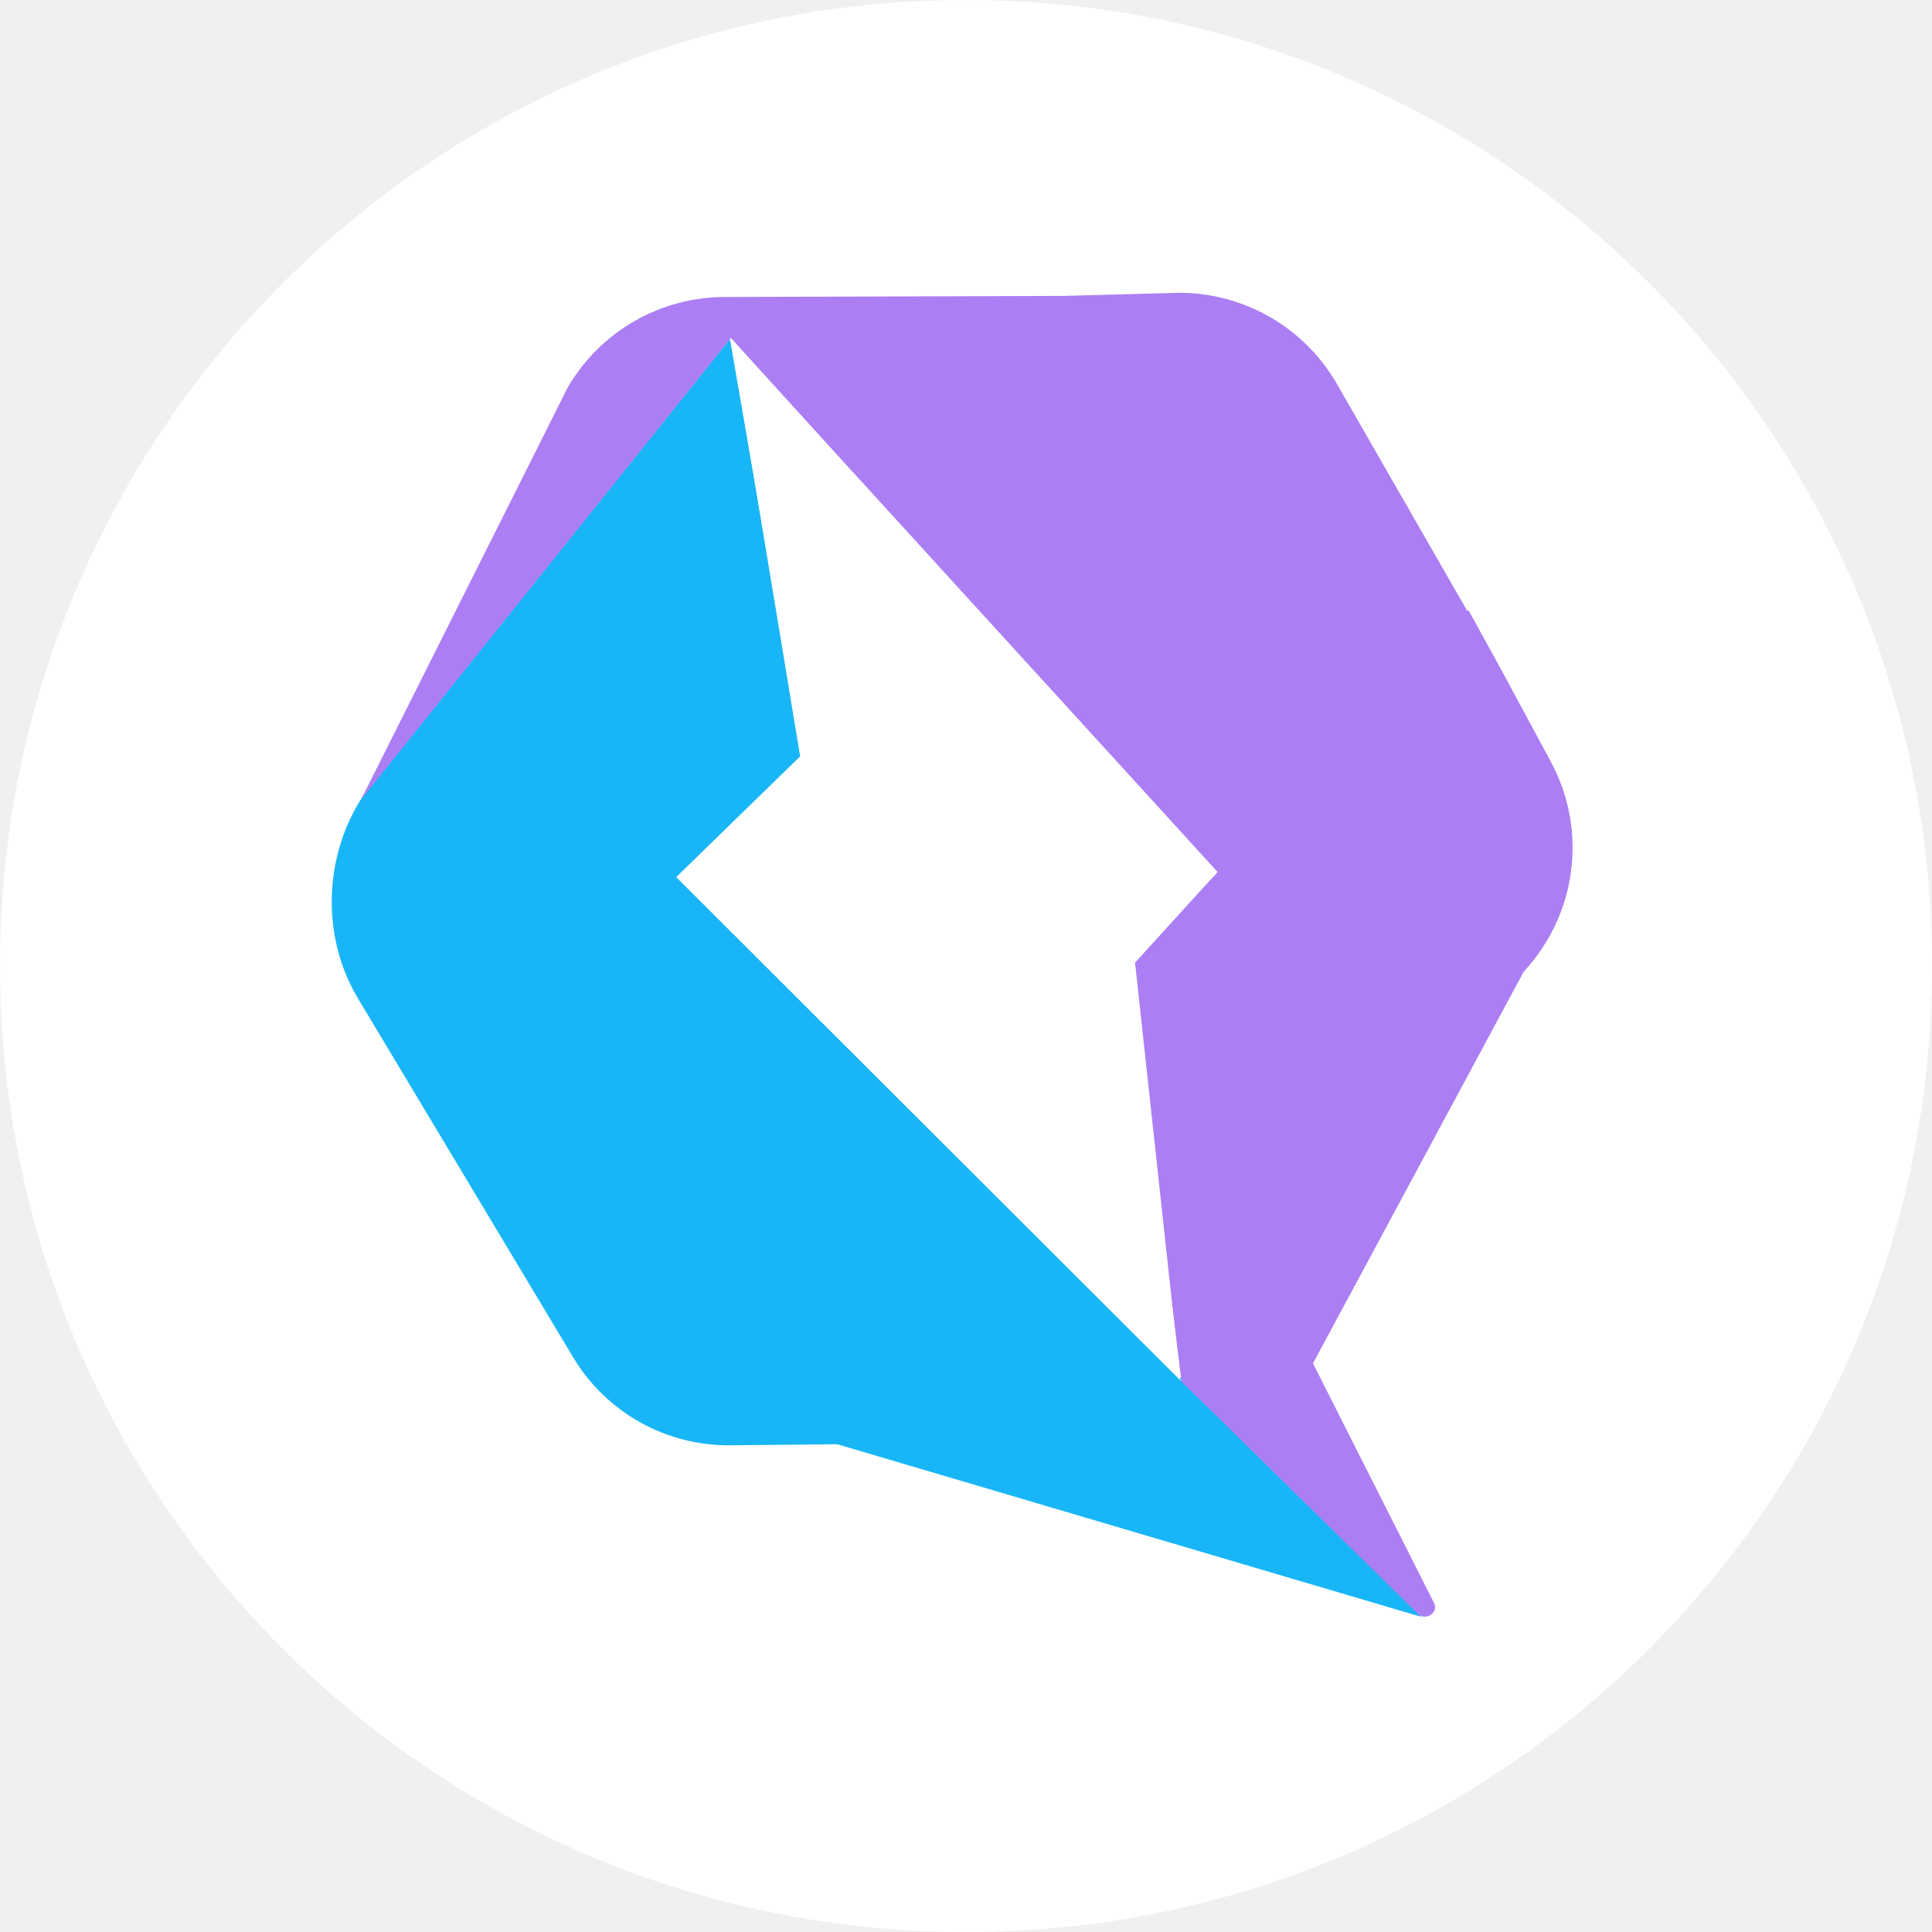
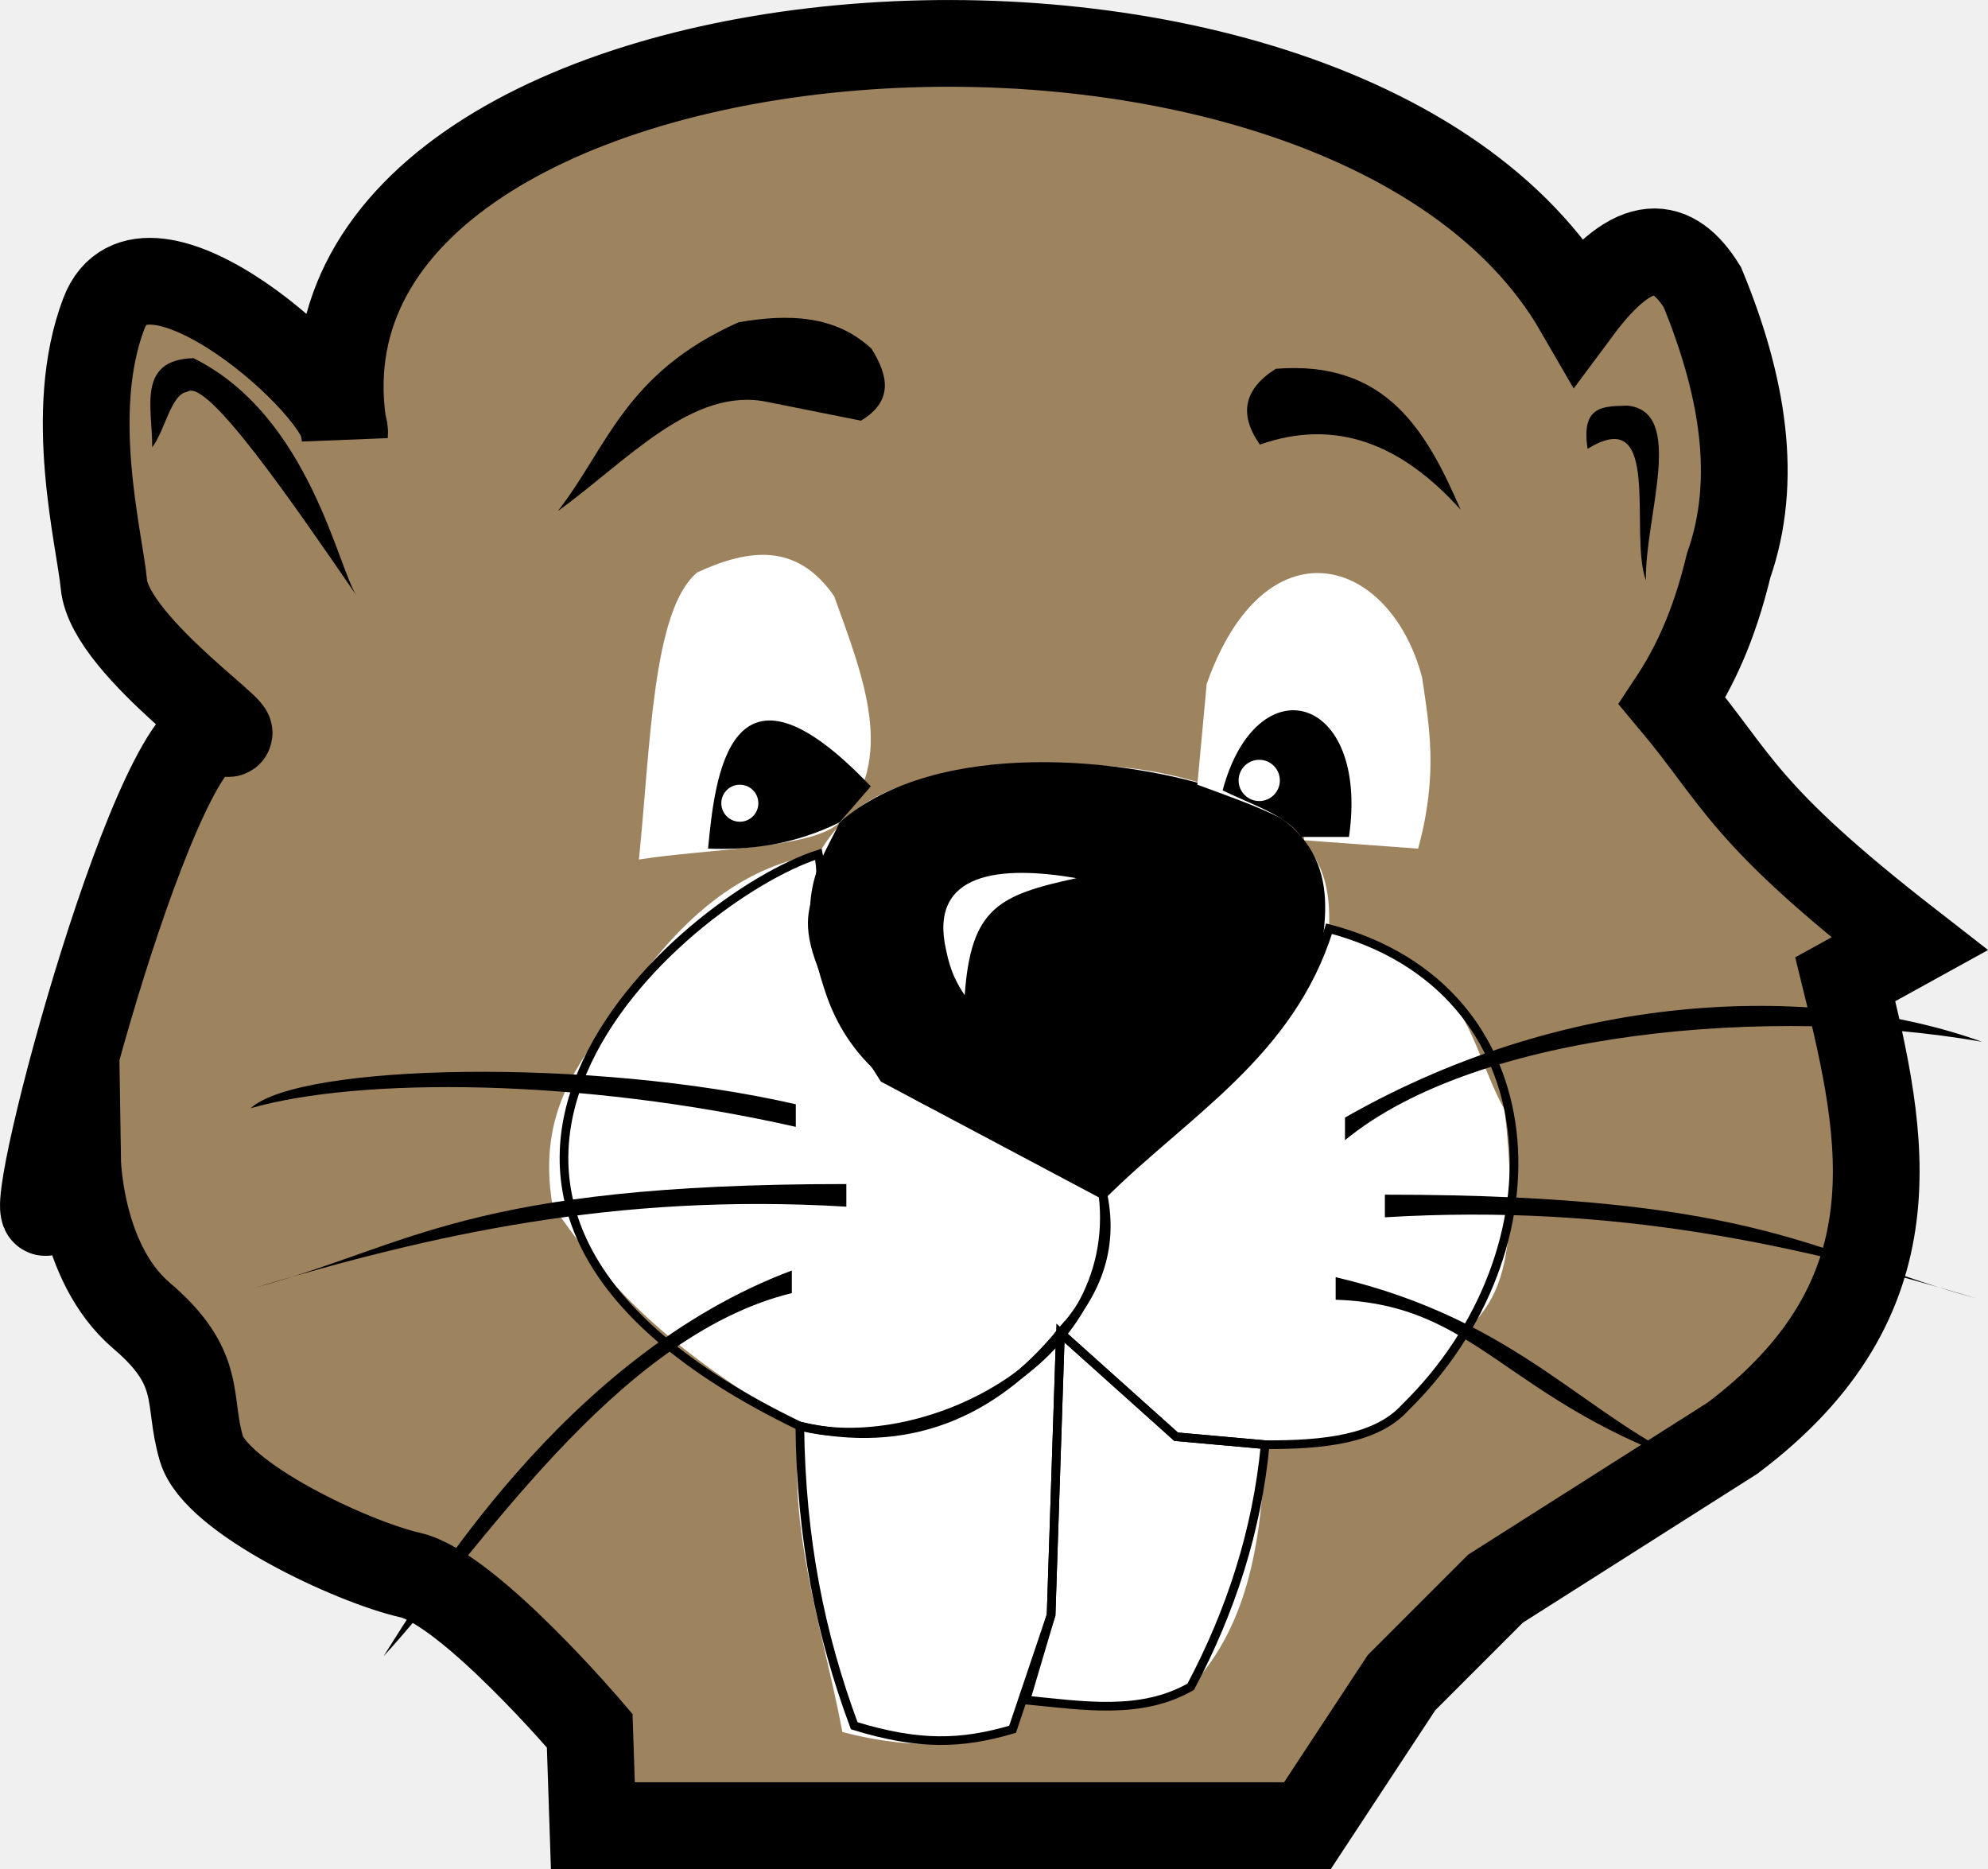
- <svg xmlns="http://www.w3.org/2000/svg" fill="none" viewBox="0 0 500 500">
-   <g clip-path="url(#a)">
-     <circle cx="250" cy="250" r="250" fill="#fff" />
-     <path fill="#18B6F6" d="m367.87 418.45-61.17-61.18-.94.13v-.67L175.7 227.53l32.05-31.13L188.9 87.73 99.56 199.09c-15.22 15.42-18.03 40.51-7.08 59.03l55.83 93.11a46.82 46.82 0 0 0 40.73 22.81l27.65-.27 151.18 44.68Z" />
-     <path fill="#AC7EF4" d="m401.25 196.94-12.29-22.81-6.41-11.67-2.54-4.56-.26.26-33.66-58.63a47.07 47.07 0 0 0-41.27-23.75l-29.51.8-88.01.28a47.07 47.07 0 0 0-40.33 23.34L93.4 207l95.76-119.54L314.7 226.19l-22.3 22.67 13.35 108.54.13-.26v.26h-.26l.26.27 10.42 10.2 50.62 49.78c2.13 2 5.6-.4 4.13-2.96l-31.25-61.85 54.5-101.3 1.73-2c.67-.81 1.33-1.62 1.87-2.42a46.8 46.8 0 0 0 3.34-50.18Z" />
-     <path fill="#fff" d="M315.1 225.65 189.18 87.6l17.9 108.14L175 227l130.5 130.27-11.75-108.14 21.37-23.48Z" />
+ <svg xmlns="http://www.w3.org/2000/svg" version="1.1" id="svg14226" width="64" height="60.158" viewBox="0 0 64 60.158">
+   <defs id="defs14230" />
+   <g id="g14232" transform="translate(-630.1146,-128.1014)">
+     <path style="opacity:1;fill:#9e835f;fill-opacity:1;stroke:#000000;stroke-width:2.792;stroke-opacity:1" d="m 649.099,183.808 c 0,0 -3.896,-4.58 -5.779,-5.008 -1.884,-0.428 -6.25,-2.483 -6.721,-4.067 -0.471,-1.584 0.086,-2.568 -1.926,-4.281 -2.012,-1.712 -2.062,-5.019 -2.062,-5.019 l -1.024,1.695 c -0.708,0.177 3.713,-16.324 5.625,-15.498 1.505,0.65 -3.56,-2.648 -3.753,-4.722 -0.135,-1.447 -1.212,-5.538 0,-8.718 1.291,-3.387 7.887,2.497 7.749,3.875 -2.616,-14.433 32.013,-17.322 39.714,-3.996 1.844,-2.483 3.062,-2.225 3.996,-0.726 1.317,3.194 1.809,6.222 0.848,8.96 -0.475,1.973 -1.113,3.295 -1.816,4.359 2.144,2.558 2.209,3.6 7.637,7.82 l -2.067,1.14 c 1.268,5.139 2.364,10.264 -3.632,14.772 l -7.628,4.843 -3.027,3.027 -3.027,4.601 h -23.005 z" id="path14770" />
+     <path style="opacity:1;fill:#000000;fill-opacity:1;stroke:none;stroke-width:1.396;stroke-dasharray:none;stroke-opacity:1" d="m 635.015,142.498 c 0.012,-1.234 -0.513,-2.816 1.327,-2.868 3.756,1.86 4.657,6.815 5.265,7.663 -2.1,-3.06 -4.837,-7.036 -5.46,-6.582 -0.526,0.07 -0.715,1.242 -1.133,1.788 z" id="path15500" />
+     <path style="opacity:1;fill:#000000;fill-opacity:1;stroke:none;stroke-width:1.396;stroke-dasharray:none;stroke-opacity:1" d="m 648.072,144.553 c 2.212,-1.595 4.34,-4.034 6.764,-3.51 l 2.997,0.599 c 1.052,-0.636 0.877,-1.448 0.342,-2.312 -1.161,-1.083 -2.666,-1.135 -4.281,-0.856 -3.676,1.638 -4.232,4.046 -5.822,6.079 z" id="path16954" />
+     <path style="opacity:1;fill:#ffffff;fill-opacity:1;stroke:none;stroke-width:0.279;stroke-dasharray:none;stroke-opacity:1" d="m 662.712,183.765 c -1.826,0.657 -3.653,0.567 -5.479,0.086 -0.616,-3.282 -1.791,-6.564 -1.37,-9.846 -4.849,-2.808 -6.467,-4.969 -7.962,-7.106 -0.508,-3.028 0.878,-4.635 2.14,-6.336 2.14,-3.302 4.281,-4.624 6.421,-4.966 1.018,-1.738 2.27,-2.074 3.51,-2.483 3.767,-0.532 7.534,-0.875 11.301,1.284 1.532,1.199 1.67,2.397 1.627,3.596 4.597,1.093 4.44,3.671 5.651,5.822 0.784,6.99 -1.194,6.408 -1.969,8.133 -1.072,1.594 -2.386,2.706 -4.366,2.483 l -1.37,0.171 c -0.109,2.942 -0.484,5.751 -2.397,7.791 -1.654,0.605 -3.426,0.736 -5.308,0.428 z" id="path16956" />
+     <path style="opacity:1;fill:#000000;fill-opacity:1;stroke:none;stroke-width:1.396;stroke-dasharray:none;stroke-opacity:1" d="m 665.623,166.556 c 2.492,-2.423 5.684,-4.612 6.935,-7.449 0.461,-2.268 0.505,-4.421 -3.082,-5.565 -2.986,-1.024 -9.159,-1.733 -12.329,1.027 -0.612,1.327 -1.56,2.276 -0.428,5.565 0.663,1.907 2.105,3.258 4.366,4.024 z" id="path17012" />
+     <path style="opacity:1;fill:#ffffff;fill-opacity:1;stroke:none;stroke-width:1.396;stroke-dasharray:none;stroke-opacity:1" d="m 661.171,160.135 c 0.203,-2.809 1.085,-3.221 3.596,-3.767 -2.42,-0.417 -4.771,-0.215 -4.195,2.312 0.149,0.741 0.372,1.11 0.599,1.455 z" id="path17794" />
+     <path style="opacity:1;fill:none;fill-opacity:1;stroke:#000000;stroke-width:0.279;stroke-dasharray:none;stroke-opacity:1" d="m 663.14,182.823 0.813,-2.74 0.3,-9.075 3.724,3.339 2.868,0.257 c -0.265,2.775 -1.105,5.358 -2.397,7.791 -1.613,0.922 -3.475,0.604 -5.308,0.428 z" id="path17796" />
+     <path style="opacity:1;fill:none;fill-opacity:1;stroke:#000000;stroke-width:0.279;stroke-dasharray:none;stroke-opacity:1" d="m 664.253,171.008 c 1.111,-1.232 1.739,-2.651 1.37,-4.452 2.647,-2.634 6.03,-4.534 7.277,-8.562 7.284,1.913 7.626,10.363 2.448,15.416 -0.92,1.018 -2.621,1.203 -4.503,1.194 l -2.868,-0.257 z" id="path17800" />
+     <path style="opacity:1;fill:none;fill-opacity:1;stroke:#000000;stroke-width:0.279;stroke-dasharray:none;stroke-opacity:1" d="m 664.253,171.008 c -2.196,2.639 -4.94,3.781 -8.39,2.997 0.042,3.642 0.66,6.712 1.752,9.646 2.097,0.642 3.453,0.595 5.097,0.114 l 1.241,-3.681 z" id="path17802" />
+     <path style="opacity:1;fill:none;fill-opacity:1;stroke:#000000;stroke-width:0.279;stroke-dasharray:none;stroke-opacity:1" d="m 665.623,166.556 c 0.649,5.469 -5.958,8.457 -9.76,7.449 -15.086,-7.273 -3.769,-16.993 0.599,-18.407 0.469,2.141 -1.7,1.326 2.109,7.212 z" id="path17804" />
+     <path style="opacity:1;fill:#000000;fill-opacity:1;stroke:none;stroke-width:0.279;stroke-dasharray:none;stroke-opacity:1" d="m 657.361,166.214 v 0.728 c -7.461,-0.449 -13.394,0.916 -19.049,2.611 5.045,-1.362 6.859,-3.343 19.049,-3.339 z" id="path18532" />
+     <path style="opacity:1;fill:#000000;fill-opacity:1;stroke:none;stroke-width:0.279;stroke-dasharray:none;stroke-opacity:1" d="m 655.734,163.645 v 0.728 c -6.905,-1.562 -14.036,-1.609 -17.551,-0.599 1.578,-1.448 11.011,-1.63 17.551,-0.128 z" id="path18534" />
+     <path style="opacity:1;fill:#000000;fill-opacity:1;stroke:none;stroke-width:0.279;stroke-dasharray:none;stroke-opacity:1" d="m 655.606,168.996 v 0.728 c -5.706,1.392 -10.183,8.493 -13.142,11.687 1.278,-2.004 5.831,-9.678 13.142,-12.414 z" id="path18536" />
+     <path style="opacity:1;fill:#000000;fill-opacity:1;stroke:none;stroke-width:0.279;stroke-dasharray:none;stroke-opacity:1" d="m 674.698,166.556 v 0.728 c 7.461,-0.449 13.394,0.916 19.049,2.611 -5.045,-1.362 -6.859,-3.343 -19.049,-3.339 z" id="path18538" />
+     <path style="opacity:1;fill:#000000;fill-opacity:1;stroke:none;stroke-width:0.279;stroke-dasharray:none;stroke-opacity:1" d="m 673.414,164.074 v 0.728 c 4.293,-3.531 13.736,-4.349 20.505,-3.168 -5.088,-1.833 -13.066,-1.802 -20.505,2.44 z" id="path18540" />
+     <path style="opacity:1;fill:#000000;fill-opacity:1;stroke:none;stroke-width:0.279;stroke-dasharray:none;stroke-opacity:1" d="m 673.114,169.21 v 0.728 c 4.636,0.15 5.389,3.271 11.815,5.437 -3.804,-1.619 -5.831,-4.755 -11.815,-6.164 z" id="path18542" />
+     <path style="opacity:1;fill:#000000;fill-opacity:1;stroke:none;stroke-width:0.279;stroke-dasharray:none;stroke-opacity:1" d="m 677.138,144.51 c -1.885,-2.102 -4.009,-2.962 -6.464,-2.098 -0.693,-0.986 -0.506,-1.796 0.514,-2.44 3.565,-0.285 4.854,2.017 5.95,4.538 z" id="path18544" />
+     <path style="opacity:1;fill:#ffffff;fill-opacity:1;stroke:none;stroke-width:0.279;stroke-dasharray:none;stroke-opacity:1" d="m 657.147,154.57 c -0.831,0.849 -4.292,0.848 -6.464,1.199 0.376,-3.661 0.433,-8.057 1.884,-9.246 1.653,-0.76 3.204,-0.963 4.403,0.771 0.933,2.601 2.015,5.231 0.177,7.277 z" id="path19272" />
+     <path style="opacity:1;fill:#000000;fill-opacity:1;stroke:none;stroke-width:0.279;stroke-dasharray:none;stroke-opacity:1" d="m 658.147,153.414 c -4.55,-4.785 -5.017,-0.301 -5.238,2.003 1.377,0.052 2.778,-0.129 4.238,-0.847 z" id="path19274" />
+     <ellipse style="opacity:1;fill:#ffffff;fill-opacity:1;stroke:none;stroke-width:0.279;stroke-dasharray:none;stroke-opacity:1" id="path19276" cx="653.932" cy="153.956" rx="0.596" ry="0.596" />
+     <path style="opacity:1;fill:#ffffff;fill-opacity:1;stroke:none;stroke-width:0.279;stroke-dasharray:none;stroke-opacity:1" d="m 672.102,155.148 3.666,0.27 c 0.653,-2.396 0.36,-3.927 0.128,-5.513 -1.042,-3.928 -5.068,-5.075 -6.935,0.214 l -0.3,3.241 c 1.696,0.621 3.481,1.247 3.44,1.788 z" id="path19330" />
+     <path style="opacity:1;fill:#000000;fill-opacity:1;stroke:none;stroke-width:0.279;stroke-dasharray:none;stroke-opacity:1" d="m 669.475,153.543 c 1.097,-4.102 4.735,-3.097 4.067,1.498 h -1.541 c -0.414,-0.67 -1.585,-1.038 -2.526,-1.498 z" id="path19332" />
+     <circle style="opacity:1;fill:#ffffff;fill-opacity:1;stroke:none;stroke-width:0.279;stroke-dasharray:none;stroke-opacity:1" id="path19386" cx="670.653" cy="153.222" r="0.664" />
+     <path style="opacity:1;fill:#000000;fill-opacity:1;stroke:none;stroke-width:0.279;stroke-dasharray:none;stroke-opacity:1" d="m 683.101,146.787 c -0.04,-2.038 1.3,-5.457 -0.605,-5.63 -0.712,0.032 -1.497,-0.046 -1.271,1.392 2.427,-1.498 1.321,2.712 1.877,4.238 z" id="path20410" />
  </g>
-   <defs>
-     <clipPath id="a">
-       <path fill="#fff" d="M0 0h500v500H0z" />
-     </clipPath>
-   </defs>
</svg>
